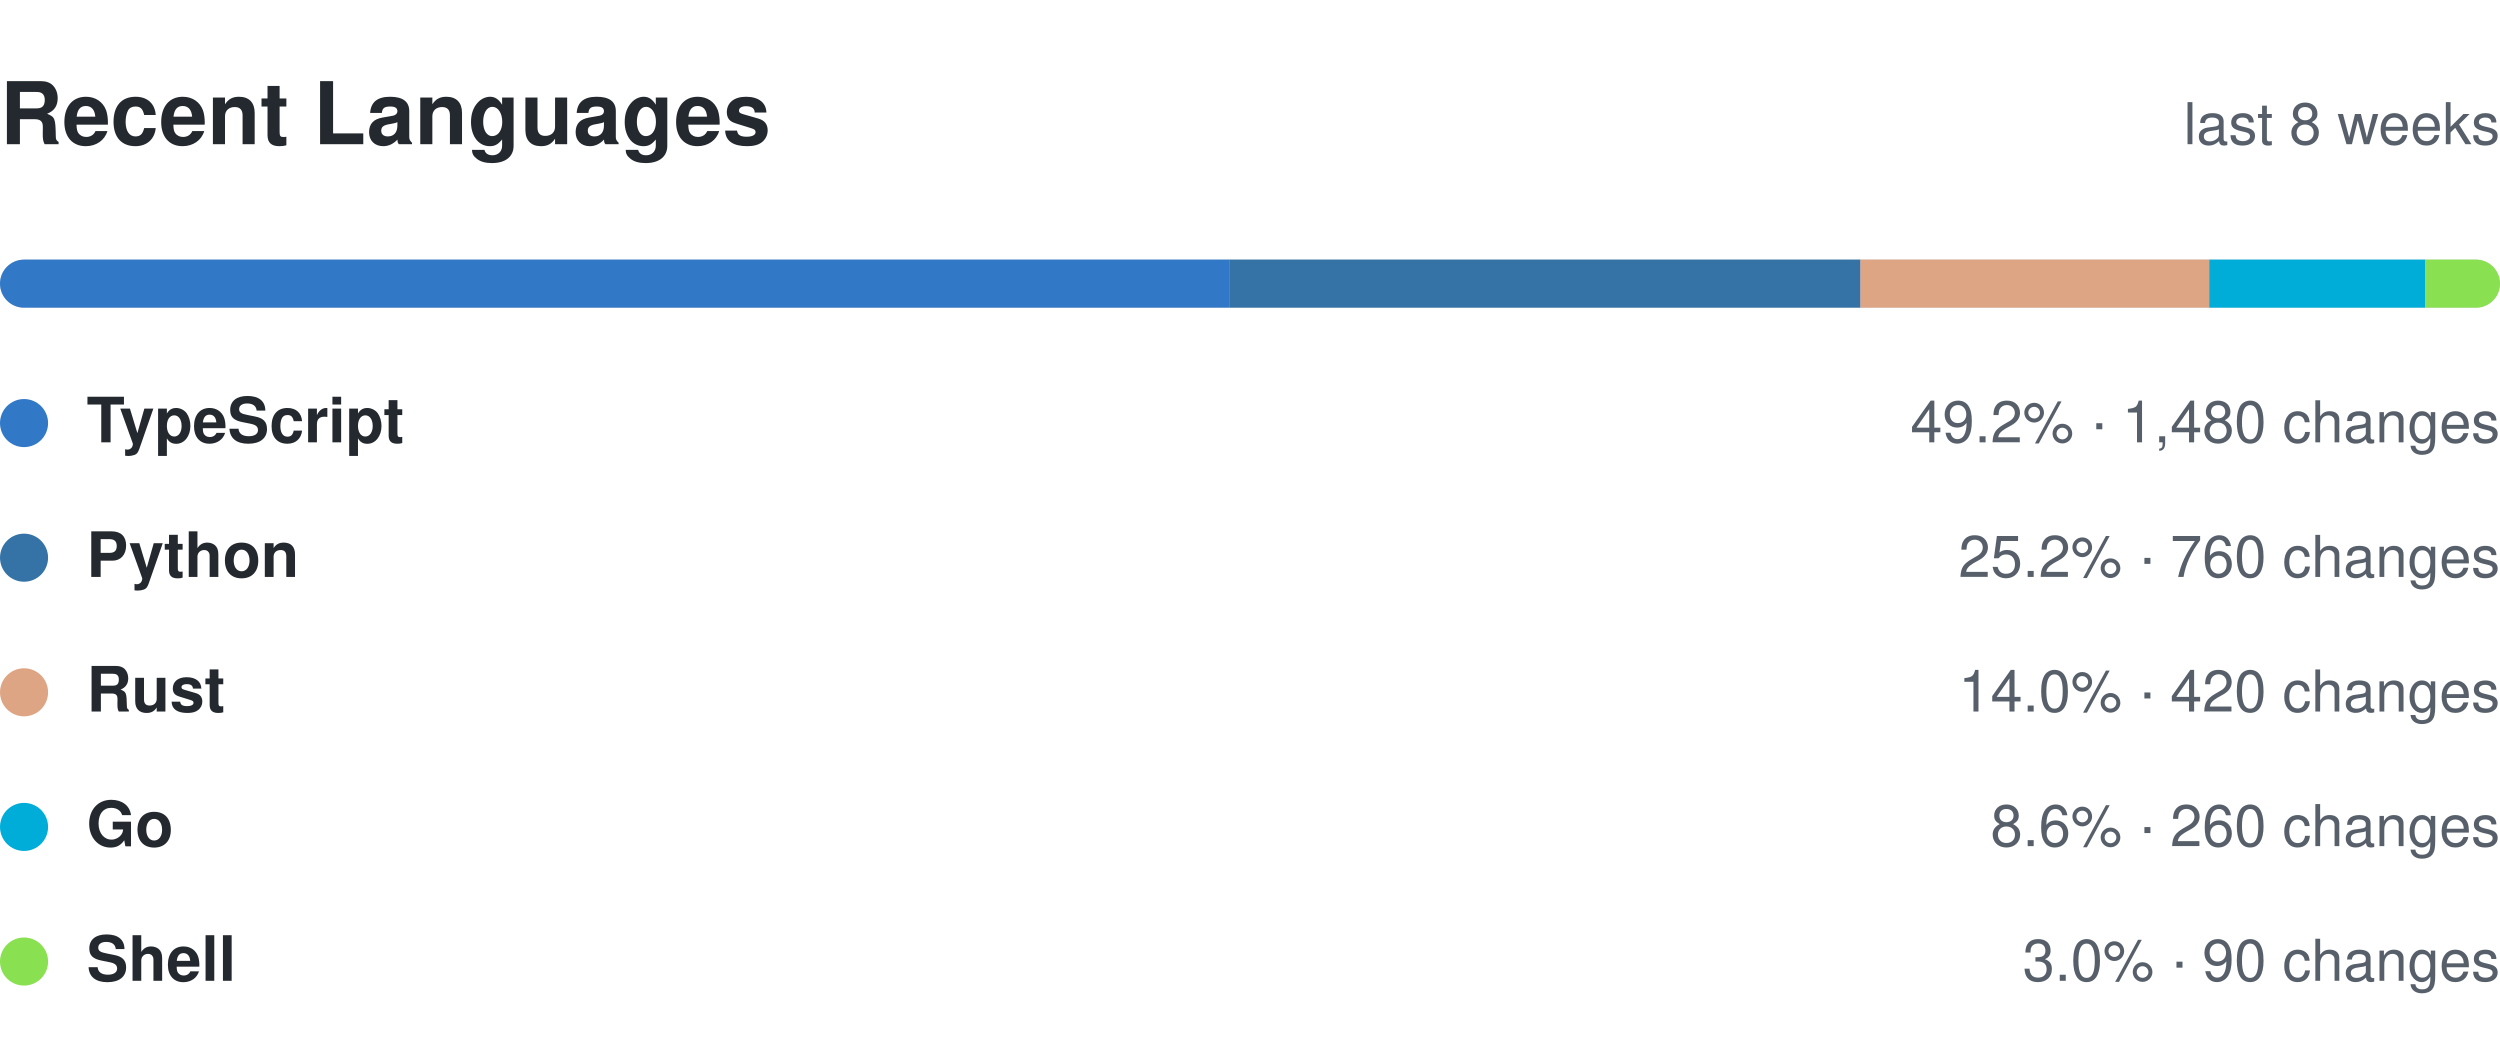
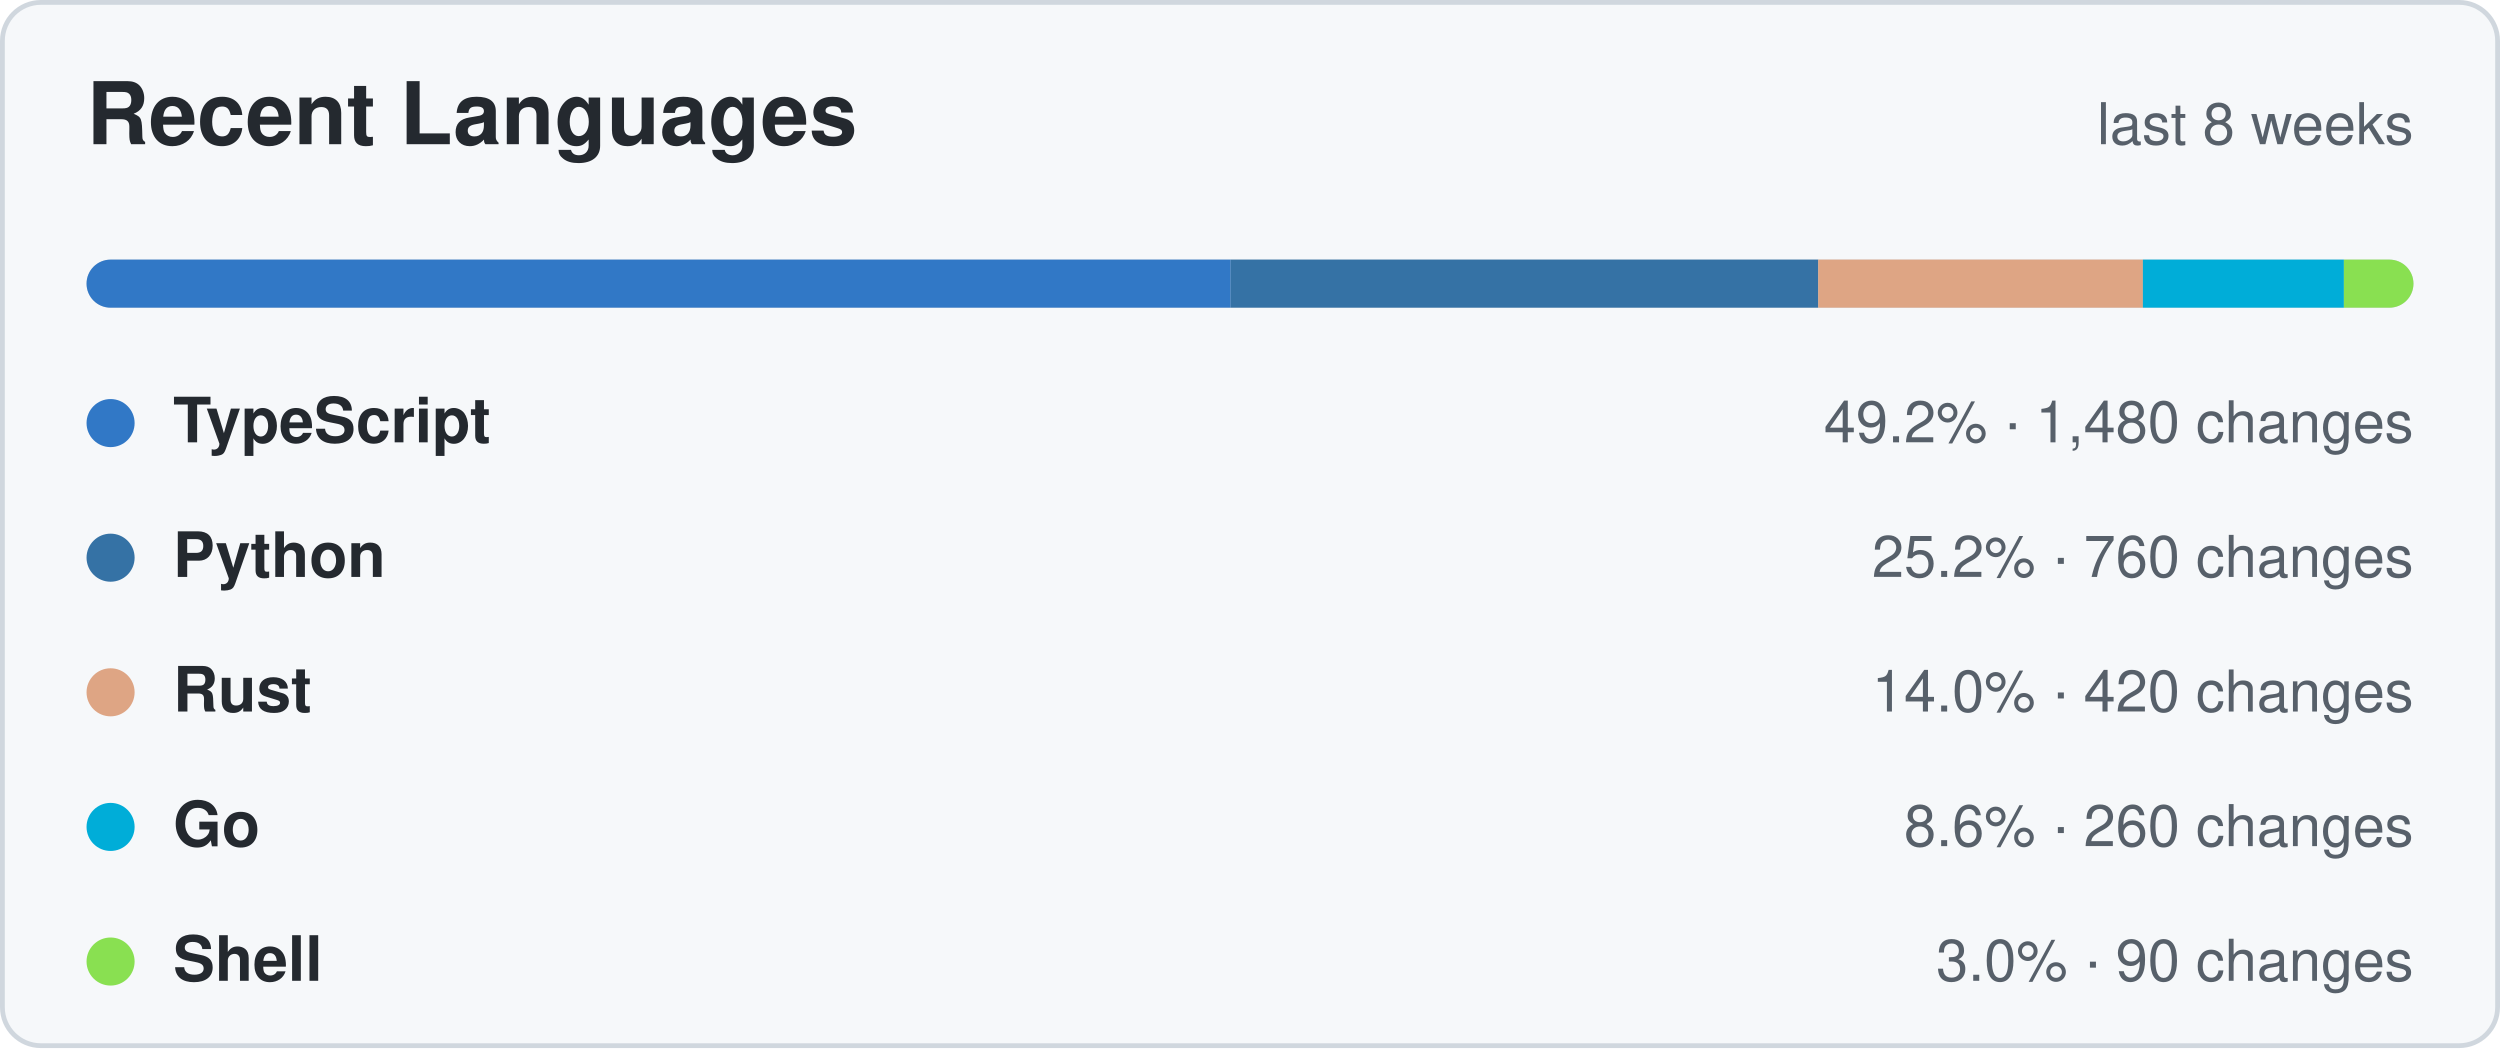
<svg xmlns="http://www.w3.org/2000/svg" width="520" height="218" viewBox="0 0 520 218" fill="none" role="img" aria-labelledby="title desc">
  <style>
    text { font-family: -apple-system, BlinkMacSystemFont, "Segoe UI", Helvetica, Arial, sans-serif; }
+     .card-bg { fill: #f6f8fa; stroke: #d0d7de; }
    .title { fill: #24292f; font-size: 18px; font-weight: 600; }
    .meta { fill: #57606a; font-size: 12px; }
    .name { fill: #24292f; font-size: 13px; font-weight: 600; }
    .value { fill: #57606a; font-size: 12px; }
    @media (prefers-color-scheme: dark) {
+       .card-bg { fill: #161b22; stroke: #30363d; }
      .title, .name { fill: #c9d1d9; }
      .meta, .value { fill: #8b949e; }
    }
  </style>
-   <text x="0" y="30" class="title">Recent Languages</text>
-   <text x="520" y="30" text-anchor="end" class="meta">last 8 weeks</text>
+   <rect x="0.5" y="0.5" width="519" height="217" rx="8" class="card-bg" />
+   <text x="18" y="30" class="title">Recent Languages</text>
+   <text x="502" y="30" text-anchor="end" class="meta">last 8 weeks</text>
  <clipPath id="bar">
-     <rect x="0" y="54" width="520" height="10" rx="5" />
+     <rect x="18" y="54" width="484" height="10" rx="5" />
  </clipPath>
  <g clip-path="url(#bar)">
-     <rect x="0" y="54" width="520" height="10" fill="#d0d7de" />
-     <rect x="0.00" y="54" width="255.68" height="10" fill="#3178c6" />
-     <rect x="255.68" y="54" width="131.30" height="10" fill="#3572A5" />
-     <rect x="386.98" y="54" width="72.56" height="10" fill="#dea584" />
-     <rect x="459.53" y="54" width="44.92" height="10" fill="#00ADD8" />
-     <rect x="504.45" y="54" width="15.55" height="10" fill="#89e051" />
+     <rect x="18" y="54" width="484" height="10" fill="#d0d7de" />
+     <rect x="18.00" y="54" width="237.98" height="10" fill="#3178c6" />
+     <rect x="255.98" y="54" width="122.21" height="10" fill="#3572A5" />
+     <rect x="378.19" y="54" width="67.53" height="10" fill="#dea584" />
+     <rect x="445.72" y="54" width="41.81" height="10" fill="#00ADD8" />
+     <rect x="487.53" y="54" width="14.47" height="10" fill="#89e051" />
  </g>
-   <g transform="translate(0 92)">
+   <g transform="translate(18 92)">
    <circle cx="5" cy="-4" r="5" fill="#3178c6" />
    <text x="18" y="0" class="name">TypeScript</text>
-     <text x="520" y="0" text-anchor="end" class="value">49.2% · 1,480 changes</text>
+     <text x="484" y="0" text-anchor="end" class="value">49.2% · 1,480 changes</text>
  </g>
-   <g transform="translate(0 120)">
+   <g transform="translate(18 120)">
    <circle cx="5" cy="-4" r="5" fill="#3572A5" />
    <text x="18" y="0" class="name">Python</text>
-     <text x="520" y="0" text-anchor="end" class="value">25.2% · 760 changes</text>
+     <text x="484" y="0" text-anchor="end" class="value">25.2% · 760 changes</text>
  </g>
-   <g transform="translate(0 148)">
+   <g transform="translate(18 148)">
    <circle cx="5" cy="-4" r="5" fill="#dea584" />
    <text x="18" y="0" class="name">Rust</text>
-     <text x="520" y="0" text-anchor="end" class="value">14.0% · 420 changes</text>
+     <text x="484" y="0" text-anchor="end" class="value">14.0% · 420 changes</text>
  </g>
-   <g transform="translate(0 176)">
+   <g transform="translate(18 176)">
    <circle cx="5" cy="-4" r="5" fill="#00ADD8" />
    <text x="18" y="0" class="name">Go</text>
-     <text x="520" y="0" text-anchor="end" class="value">8.6% · 260 changes</text>
+     <text x="484" y="0" text-anchor="end" class="value">8.6% · 260 changes</text>
  </g>
-   <g transform="translate(0 204)">
+   <g transform="translate(18 204)">
    <circle cx="5" cy="-4" r="5" fill="#89e051" />
    <text x="18" y="0" class="name">Shell</text>
-     <text x="520" y="0" text-anchor="end" class="value">3.0% · 90 changes</text>
+     <text x="484" y="0" text-anchor="end" class="value">3.0% · 90 changes</text>
  </g>
</svg>
